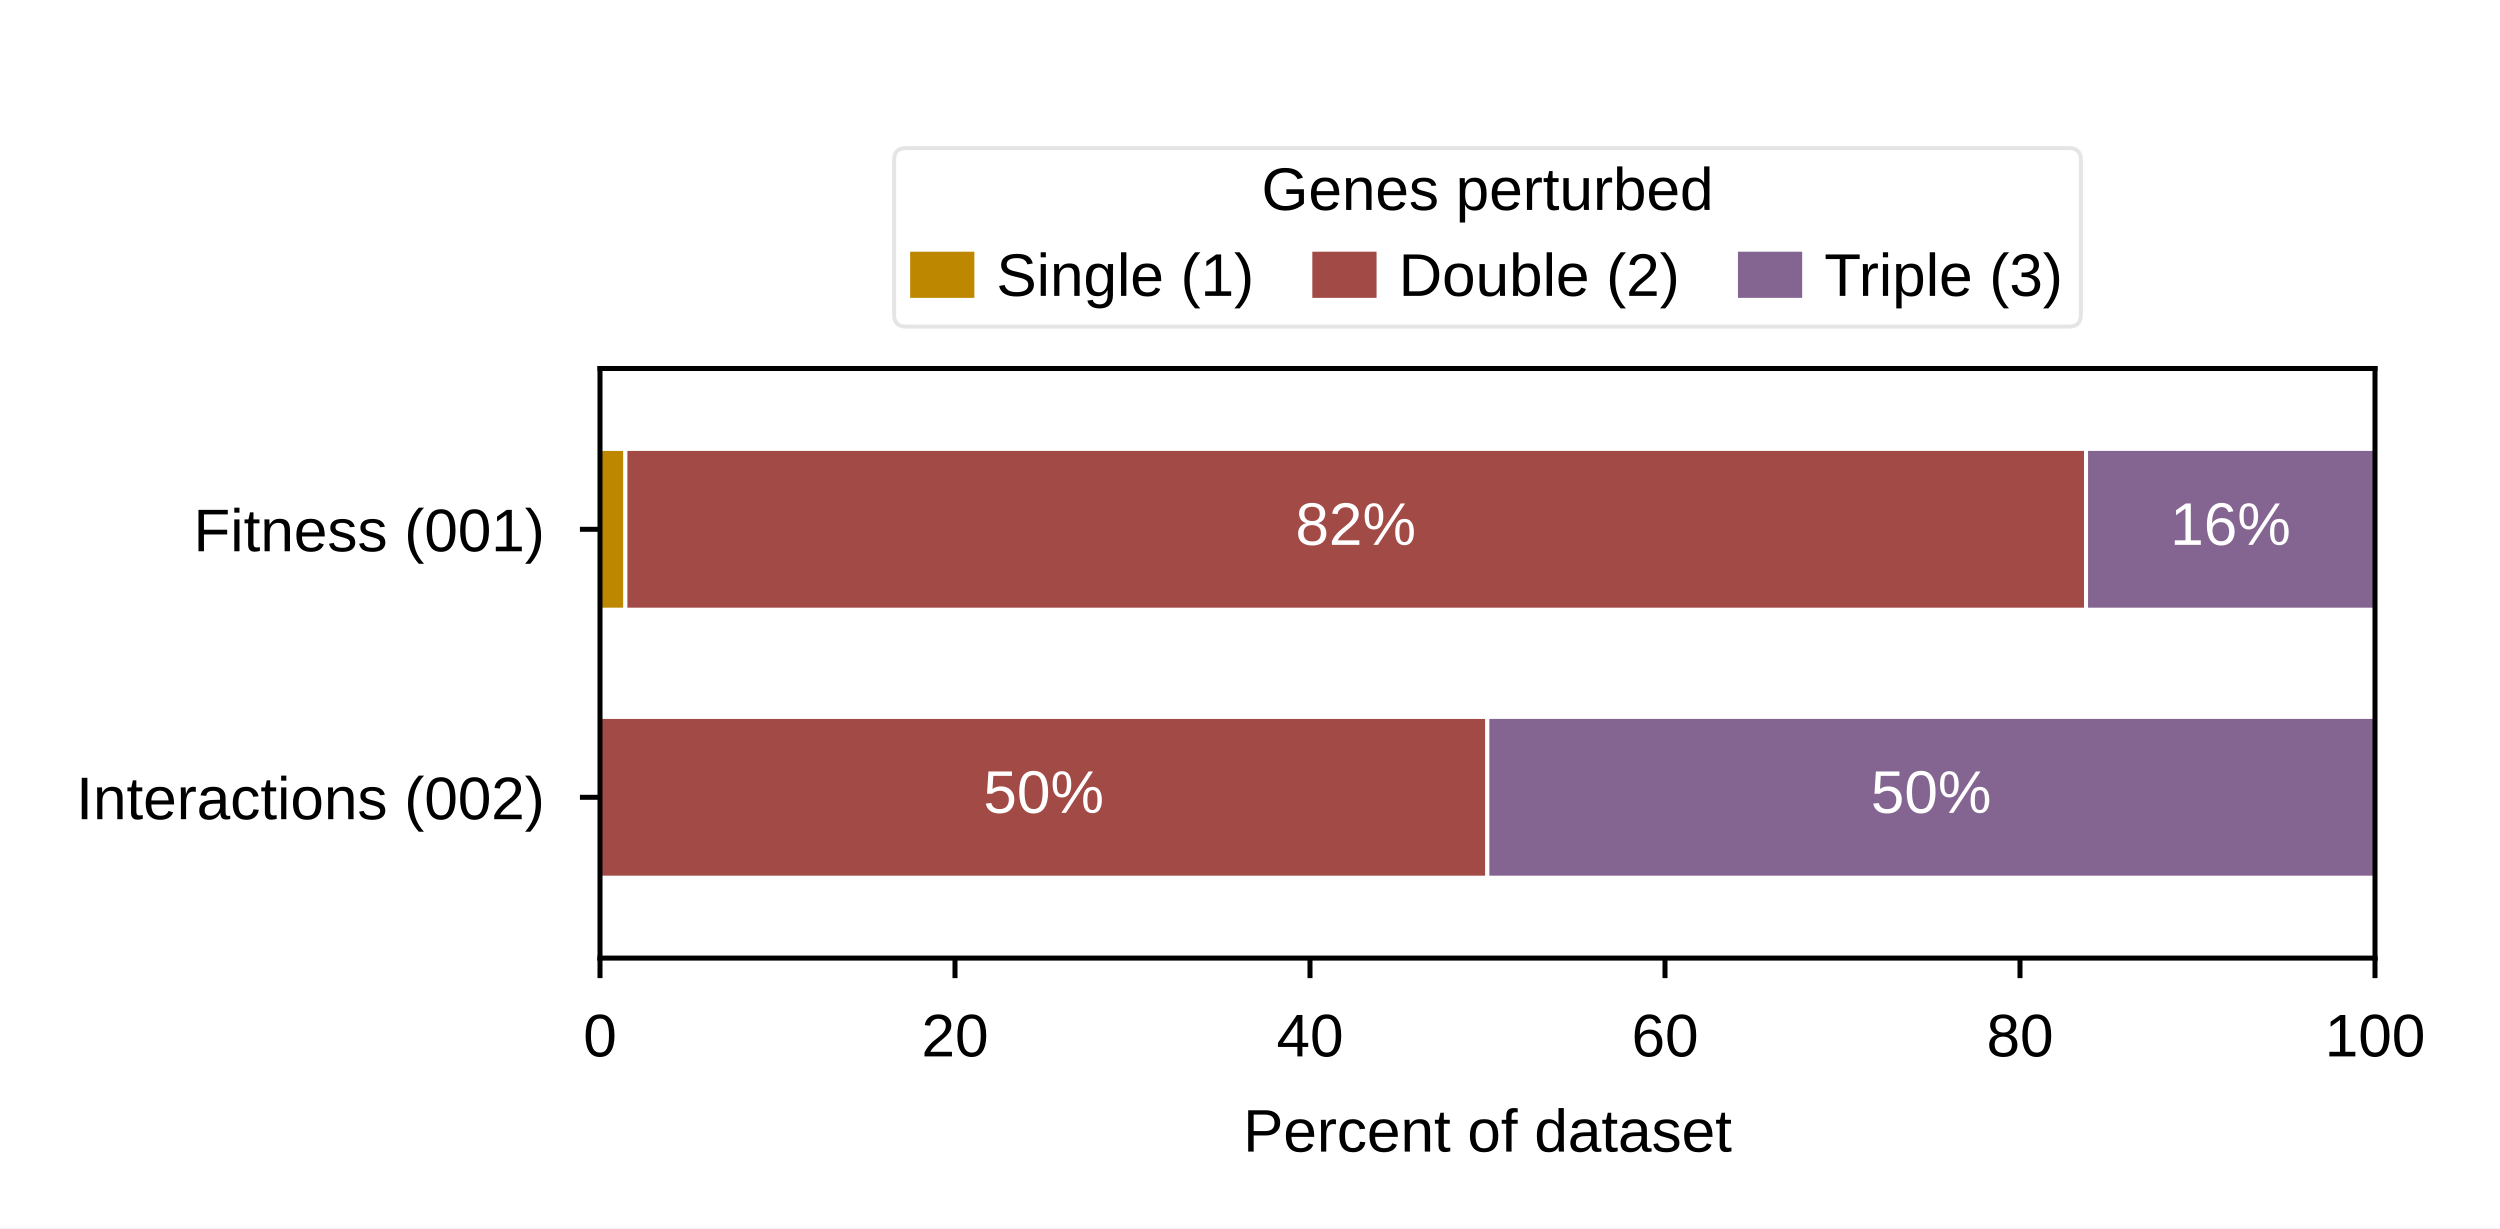
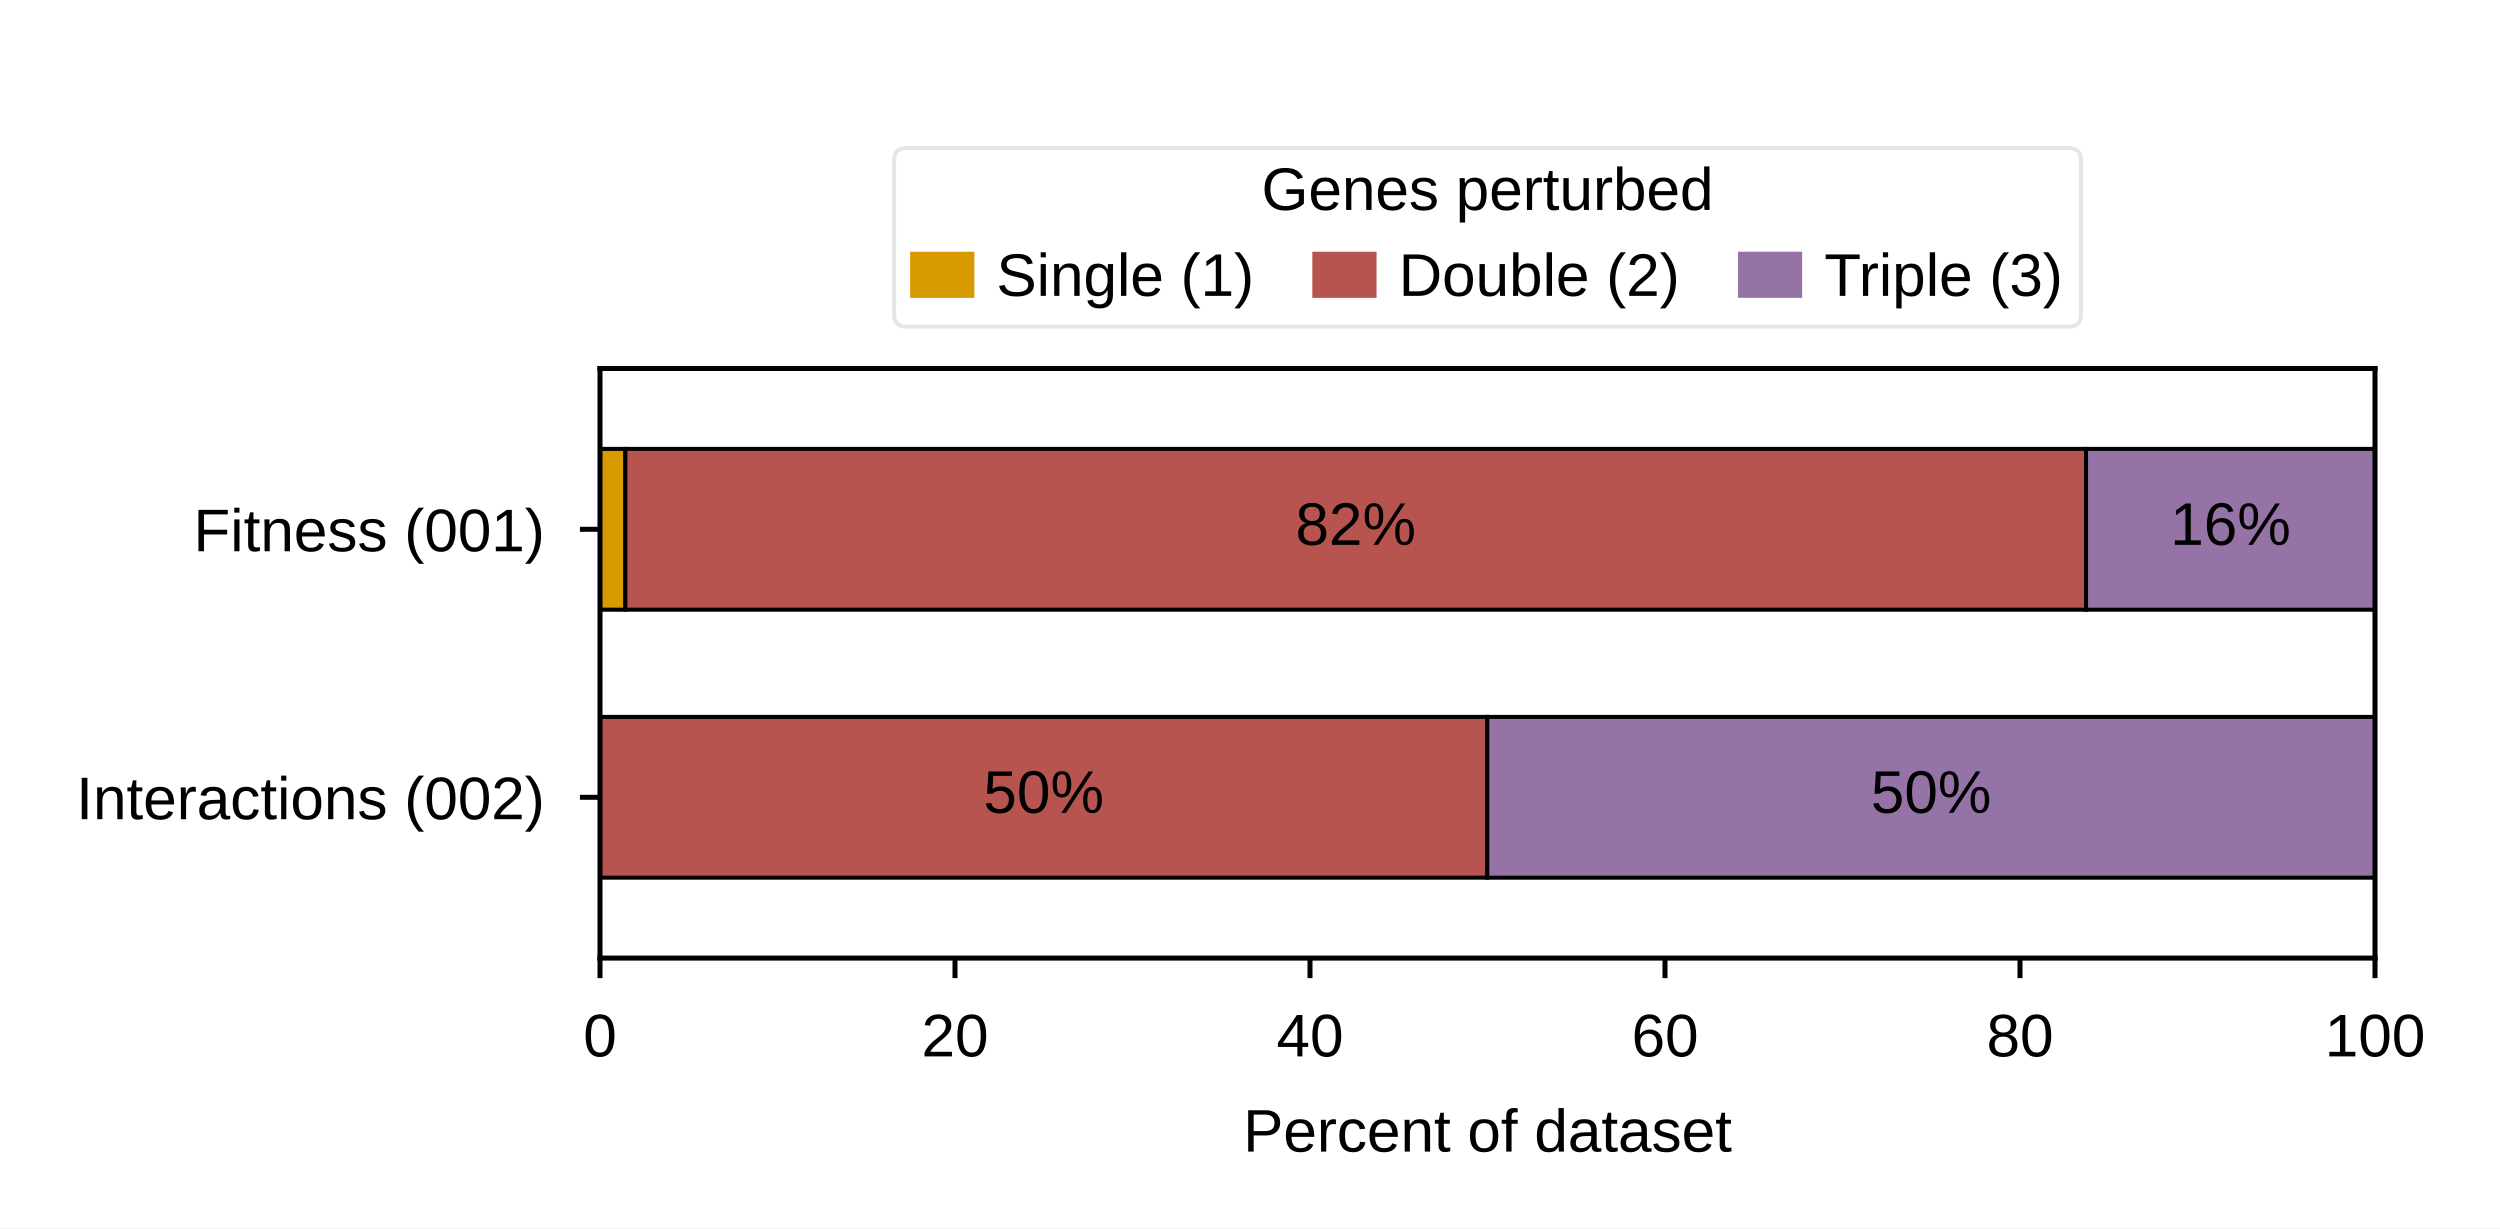
<svg xmlns="http://www.w3.org/2000/svg" xmlns:xlink="http://www.w3.org/1999/xlink" width="346" height="170" viewBox="0 0 346 170" version="1.1">
  <g transform="scale(1.388889)">
    <defs>
      <style type="text/css">*{stroke-linejoin: round; stroke-linecap: butt}</style>
    </defs>
    <g id="figure_1">
      <g id="patch_1">
        <path d="M 0 122.4  L 249.12 122.4  L 249.12 0  L 0 0  z " style="fill: #ffffff" />
      </g>
      <g id="axes_1">
        <g id="patch_2">
          <path d="M 59.789 95.472  L 236.664 95.472  L 236.664 36.72  L 59.789 36.72  z " style="fill: #ffffff" />
        </g>
        <g id="patch_3">
-           <path d="M 59.789 60.755  L 62.318 60.755  L 62.318 44.732  L 59.789 44.732  z " clip-path="url(#pe32643cd68)" style="fill: #bd8800; stroke: #ffffff; stroke-width: 0.4; stroke-linejoin: miter" />
+           <path d="M 59.789 60.755  L 62.318 60.755  L 62.318 44.732  L 59.789 44.732  z " clip-path="url(#p75727881cb)" style="fill: #d79b00; stroke: #000000; stroke-width: 0.4; stroke-linejoin: miter" />
        </g>
        <g id="patch_4">
-           <path d="M 62.318 60.755  L 207.869 60.755  L 207.869 44.732  L 62.318 44.732  z " clip-path="url(#pe32643cd68)" style="fill: #a24a46; stroke: #ffffff; stroke-width: 0.4; stroke-linejoin: miter" />
+           <path d="M 62.318 60.755  L 207.869 60.755  L 207.869 44.732  L 62.318 44.732  z " clip-path="url(#p75727881cb)" style="fill: #b85450; stroke: #000000; stroke-width: 0.4; stroke-linejoin: miter" />
        </g>
        <g id="patch_5">
-           <path d="M 207.869 60.755  L 236.664 60.755  L 236.664 44.732  L 207.869 44.732  z " clip-path="url(#pe32643cd68)" style="fill: #846592; stroke: #ffffff; stroke-width: 0.4; stroke-linejoin: miter" />
+           <path d="M 207.869 60.755  L 236.664 60.755  L 236.664 44.732  L 207.869 44.732  z " clip-path="url(#p75727881cb)" style="fill: #9673a6; stroke: #000000; stroke-width: 0.4; stroke-linejoin: miter" />
        </g>
        <g id="patch_6">
-           <path d="M 59.789 87.46  L 59.789 87.46  L 59.789 71.437  L 59.789 71.437  z " clip-path="url(#pe32643cd68)" style="fill: #bd8800; stroke: #ffffff; stroke-width: 0.4; stroke-linejoin: miter" />
+           <path d="M 59.789 87.46  L 59.789 87.46  L 59.789 71.437  L 59.789 71.437  z " clip-path="url(#p75727881cb)" style="fill: #d79b00; stroke: #000000; stroke-width: 0.4; stroke-linejoin: miter" />
        </g>
        <g id="patch_7">
-           <path d="M 59.789 87.46  L 148.209 87.46  L 148.209 71.437  L 59.789 71.437  z " clip-path="url(#pe32643cd68)" style="fill: #a24a46; stroke: #ffffff; stroke-width: 0.4; stroke-linejoin: miter" />
+           <path d="M 59.789 87.46  L 148.209 87.46  L 148.209 71.437  L 59.789 71.437  z " clip-path="url(#p75727881cb)" style="fill: #b85450; stroke: #000000; stroke-width: 0.4; stroke-linejoin: miter" />
        </g>
        <g id="patch_8">
-           <path d="M 148.209 87.46  L 236.664 87.46  L 236.664 71.437  L 148.209 71.437  z " clip-path="url(#pe32643cd68)" style="fill: #846592; stroke: #ffffff; stroke-width: 0.4; stroke-linejoin: miter" />
+           <path d="M 148.209 87.46  L 236.664 87.46  L 236.664 71.437  L 148.209 71.437  z " clip-path="url(#p75727881cb)" style="fill: #9673a6; stroke: #000000; stroke-width: 0.4; stroke-linejoin: miter" />
        </g>
        <g id="matplotlib.axis_1">
          <g id="xtick_1">
            <g id="line2d_1">
              <defs>
-                 <path id="me787e4dd78" d="M 0 0  L 0 2  " style="stroke: #000000; stroke-width: 0.5" />
+                 <path id="m2ef6dda3fc" d="M 0 0  L 0 2  " style="stroke: #000000; stroke-width: 0.5" />
              </defs>
              <g>
-                 <use xlink:href="#me787e4dd78" x="59.789" y="95.472" style="stroke: #000000; stroke-width: 0.5" />
+                 <use xlink:href="#m2ef6dda3fc" x="59.789" y="95.472" style="stroke: #000000; stroke-width: 0.5" />
              </g>
            </g>
            <g id="text_1">
              <text style="font: 6px 'Arial', 'Helvetica', 'DejaVu Sans', sans-serif; text-anchor: middle" x="59.789" y="105.267" transform="rotate(-0 59.7888 105.2667)">0</text>
            </g>
          </g>
          <g id="xtick_2">
            <g id="line2d_2">
              <g>
-                 <use xlink:href="#me787e4dd78" x="95.164" y="95.472" style="stroke: #000000; stroke-width: 0.5" />
+                 <use xlink:href="#m2ef6dda3fc" x="95.164" y="95.472" style="stroke: #000000; stroke-width: 0.5" />
              </g>
            </g>
            <g id="text_2">
              <text style="font: 6px 'Arial', 'Helvetica', 'DejaVu Sans', sans-serif; text-anchor: middle" x="95.164" y="105.267" transform="rotate(-0 95.16384 105.2667)">20</text>
            </g>
          </g>
          <g id="xtick_3">
            <g id="line2d_3">
              <g>
-                 <use xlink:href="#me787e4dd78" x="130.539" y="95.472" style="stroke: #000000; stroke-width: 0.5" />
+                 <use xlink:href="#m2ef6dda3fc" x="130.539" y="95.472" style="stroke: #000000; stroke-width: 0.5" />
              </g>
            </g>
            <g id="text_3">
              <text style="font: 6px 'Arial', 'Helvetica', 'DejaVu Sans', sans-serif; text-anchor: middle" x="130.539" y="105.267" transform="rotate(-0 130.5389 105.2667)">40</text>
            </g>
          </g>
          <g id="xtick_4">
            <g id="line2d_4">
              <g>
-                 <use xlink:href="#me787e4dd78" x="165.914" y="95.472" style="stroke: #000000; stroke-width: 0.5" />
+                 <use xlink:href="#m2ef6dda3fc" x="165.914" y="95.472" style="stroke: #000000; stroke-width: 0.5" />
              </g>
            </g>
            <g id="text_4">
              <text style="font: 6px 'Arial', 'Helvetica', 'DejaVu Sans', sans-serif; text-anchor: middle" x="165.914" y="105.267" transform="rotate(-0 165.9139 105.2667)">60</text>
            </g>
          </g>
          <g id="xtick_5">
            <g id="line2d_5">
              <g>
-                 <use xlink:href="#me787e4dd78" x="201.289" y="95.472" style="stroke: #000000; stroke-width: 0.5" />
+                 <use xlink:href="#m2ef6dda3fc" x="201.289" y="95.472" style="stroke: #000000; stroke-width: 0.5" />
              </g>
            </g>
            <g id="text_5">
              <text style="font: 6px 'Arial', 'Helvetica', 'DejaVu Sans', sans-serif; text-anchor: middle" x="201.289" y="105.267" transform="rotate(-0 201.289 105.2667)">80</text>
            </g>
          </g>
          <g id="xtick_6">
            <g id="line2d_6">
              <g>
-                 <use xlink:href="#me787e4dd78" x="236.664" y="95.472" style="stroke: #000000; stroke-width: 0.5" />
+                 <use xlink:href="#m2ef6dda3fc" x="236.664" y="95.472" style="stroke: #000000; stroke-width: 0.5" />
              </g>
            </g>
            <g id="text_6">
              <text style="font: 6px 'Arial', 'Helvetica', 'DejaVu Sans', sans-serif; text-anchor: middle" x="236.664" y="105.267" transform="rotate(-0 236.664 105.2667)">100</text>
            </g>
          </g>
          <g id="text_7">
            <text style="font: 6px 'Arial', 'Helvetica', 'DejaVu Sans', sans-serif; text-anchor: middle" x="148.226" y="114.754" transform="rotate(-0 148.2264 114.7539)">Percent of dataset</text>
          </g>
        </g>
        <g id="matplotlib.axis_2">
          <g id="ytick_1">
            <g id="line2d_7">
              <defs>
-                 <path id="m5b6333fae0" d="M 0 0  L -2 0  " style="stroke: #000000; stroke-width: 0.5" />
+                 <path id="m1b0643249f" d="M 0 0  L -2 0  " style="stroke: #000000; stroke-width: 0.5" />
              </defs>
              <g>
-                 <use xlink:href="#m5b6333fae0" x="59.789" y="52.743" style="stroke: #000000; stroke-width: 0.5" />
+                 <use xlink:href="#m1b0643249f" x="59.789" y="52.743" style="stroke: #000000; stroke-width: 0.5" />
              </g>
            </g>
            <g id="text_8">
              <text style="font: 6px 'Arial', 'Helvetica', 'DejaVu Sans', sans-serif; text-anchor: end" x="54.289" y="54.927" transform="rotate(-0 54.2888 54.92718)">Fitness (001)</text>
            </g>
          </g>
          <g id="ytick_2">
            <g id="line2d_8">
              <g>
-                 <use xlink:href="#m5b6333fae0" x="59.789" y="79.449" style="stroke: #000000; stroke-width: 0.5" />
+                 <use xlink:href="#m1b0643249f" x="59.789" y="79.449" style="stroke: #000000; stroke-width: 0.5" />
              </g>
            </g>
            <g id="text_9">
              <text style="font: 6px 'Arial', 'Helvetica', 'DejaVu Sans', sans-serif; text-anchor: end" x="54.289" y="81.633" transform="rotate(-0 54.2888 81.63263)">Interactions (002)</text>
            </g>
          </g>
        </g>
        <g id="patch_9">
          <path d="M 59.789 95.472  L 59.789 36.72  " style="fill: none; stroke: #000000; stroke-width: 0.5; stroke-linejoin: miter; stroke-linecap: square" />
        </g>
        <g id="patch_10">
          <path d="M 236.664 95.472  L 236.664 36.72  " style="fill: none; stroke: #000000; stroke-width: 0.5; stroke-linejoin: miter; stroke-linecap: square" />
        </g>
        <g id="patch_11">
          <path d="M 59.789 95.472  L 236.664 95.472  " style="fill: none; stroke: #000000; stroke-width: 0.5; stroke-linejoin: miter; stroke-linecap: square" />
        </g>
        <g id="patch_12">
          <path d="M 59.789 36.72  L 236.664 36.72  " style="fill: none; stroke: #000000; stroke-width: 0.5; stroke-linejoin: miter; stroke-linecap: square" />
        </g>
        <g id="text_10">
-           <text style="fill: #ffffff; font: 6px 'Arial', 'Helvetica', 'DejaVu Sans', sans-serif; text-anchor: middle" x="135.093" y="54.294" transform="rotate(-0 135.0934 54.29437)">82%</text>
+           <text style="font: 6px 'Arial', 'Helvetica', 'DejaVu Sans', sans-serif; text-anchor: middle" x="135.093" y="54.294" transform="rotate(-0 135.0934 54.29437)">82%</text>
        </g>
        <g id="text_11">
-           <text style="fill: #ffffff; font: 6px 'Arial', 'Helvetica', 'DejaVu Sans', sans-serif; text-anchor: middle" x="222.266" y="54.294" transform="rotate(-0 222.2664 54.29437)">16%</text>
+           <text style="font: 6px 'Arial', 'Helvetica', 'DejaVu Sans', sans-serif; text-anchor: middle" x="222.266" y="54.294" transform="rotate(-0 222.2664 54.29437)">16%</text>
        </g>
        <g id="text_12">
-           <text style="fill: #ffffff; font: 6px 'Arial', 'Helvetica', 'DejaVu Sans', sans-serif; text-anchor: middle" x="103.999" y="81" transform="rotate(-0 103.9988 80.99982)">50%</text>
+           <text style="font: 6px 'Arial', 'Helvetica', 'DejaVu Sans', sans-serif; text-anchor: middle" x="103.999" y="81" transform="rotate(-0 103.9988 80.99982)">50%</text>
        </g>
        <g id="text_13">
-           <text style="fill: #ffffff; font: 6px 'Arial', 'Helvetica', 'DejaVu Sans', sans-serif; text-anchor: middle" x="192.436" y="81" transform="rotate(-0 192.4364 80.99982)">50%</text>
+           <text style="font: 6px 'Arial', 'Helvetica', 'DejaVu Sans', sans-serif; text-anchor: middle" x="192.436" y="81" transform="rotate(-0 192.4364 80.99982)">50%</text>
        </g>
        <g id="legend_1">
          <g id="patch_13">
            <path d="M 90.294 32.545  L 206.159 32.545  Q 207.359 32.545 207.359 31.345  L 207.359 15.954  Q 207.359 14.754 206.159 14.754  L 90.294 14.754  Q 89.094 14.754 89.094 15.954  L 89.094 31.345  Q 89.094 32.545 90.294 32.545  z " style="fill: #ffffff; opacity: 0.5; stroke: #cccccc; stroke-width: 0.4; stroke-linejoin: miter" />
          </g>
          <g id="text_14">
            <text style="font: 6px 'Arial', 'Helvetica', 'DejaVu Sans', sans-serif; text-anchor: start" x="125.714" y="20.922" transform="rotate(-0 125.7137 20.92184)">Genes perturbed</text>
          </g>
          <g id="patch_14">
-             <path d="M 90.894 29.482  L 96.894 29.482  L 96.894 25.282  L 90.894 25.282  z " style="fill: #bd8800; stroke: #bd8800; stroke-width: 0.4; stroke-linejoin: miter" />
+             <path d="M 90.894 29.482  L 96.894 29.482  L 96.894 25.282  L 90.894 25.282  z " style="fill: #d79b00; stroke: #d79b00; stroke-width: 0.4; stroke-linejoin: miter" />
          </g>
          <g id="text_15">
            <text style="font: 6px 'Arial', 'Helvetica', 'DejaVu Sans', sans-serif; text-anchor: start" x="99.294" y="29.482" transform="rotate(-0 99.29406 29.48215)">Single (1)</text>
          </g>
          <g id="patch_15">
-             <path d="M 130.971 29.482  L 136.971 29.482  L 136.971 25.282  L 130.971 25.282  z " style="fill: #a24a46; stroke: #a24a46; stroke-width: 0.4; stroke-linejoin: miter" />
+             <path d="M 130.971 29.482  L 136.971 29.482  L 136.971 25.282  L 130.971 25.282  z " style="fill: #b85450; stroke: #b85450; stroke-width: 0.4; stroke-linejoin: miter" />
          </g>
          <g id="text_16">
            <text style="font: 6px 'Arial', 'Helvetica', 'DejaVu Sans', sans-serif; text-anchor: start" x="139.371" y="29.482" transform="rotate(-0 139.3712 29.48215)">Double (2)</text>
          </g>
          <g id="patch_16">
-             <path d="M 173.383 29.482  L 179.383 29.482  L 179.383 25.282  L 173.383 25.282  z " style="fill: #846592; stroke: #846592; stroke-width: 0.4; stroke-linejoin: miter" />
+             <path d="M 173.383 29.482  L 179.383 29.482  L 179.383 25.282  L 173.383 25.282  z " style="fill: #9673a6; stroke: #9673a6; stroke-width: 0.4; stroke-linejoin: miter" />
          </g>
          <g id="text_17">
            <text style="font: 6px 'Arial', 'Helvetica', 'DejaVu Sans', sans-serif; text-anchor: start" x="181.783" y="29.482" transform="rotate(-0 181.7828 29.48215)">Triple (3)</text>
          </g>
        </g>
      </g>
    </g>
    <defs>
-       <clipPath id="pe32643cd68">
+       <clipPath id="p75727881cb">
        <rect x="59.789" y="36.72" width="176.875" height="58.752" />
      </clipPath>
    </defs>
  </g>
</svg>
